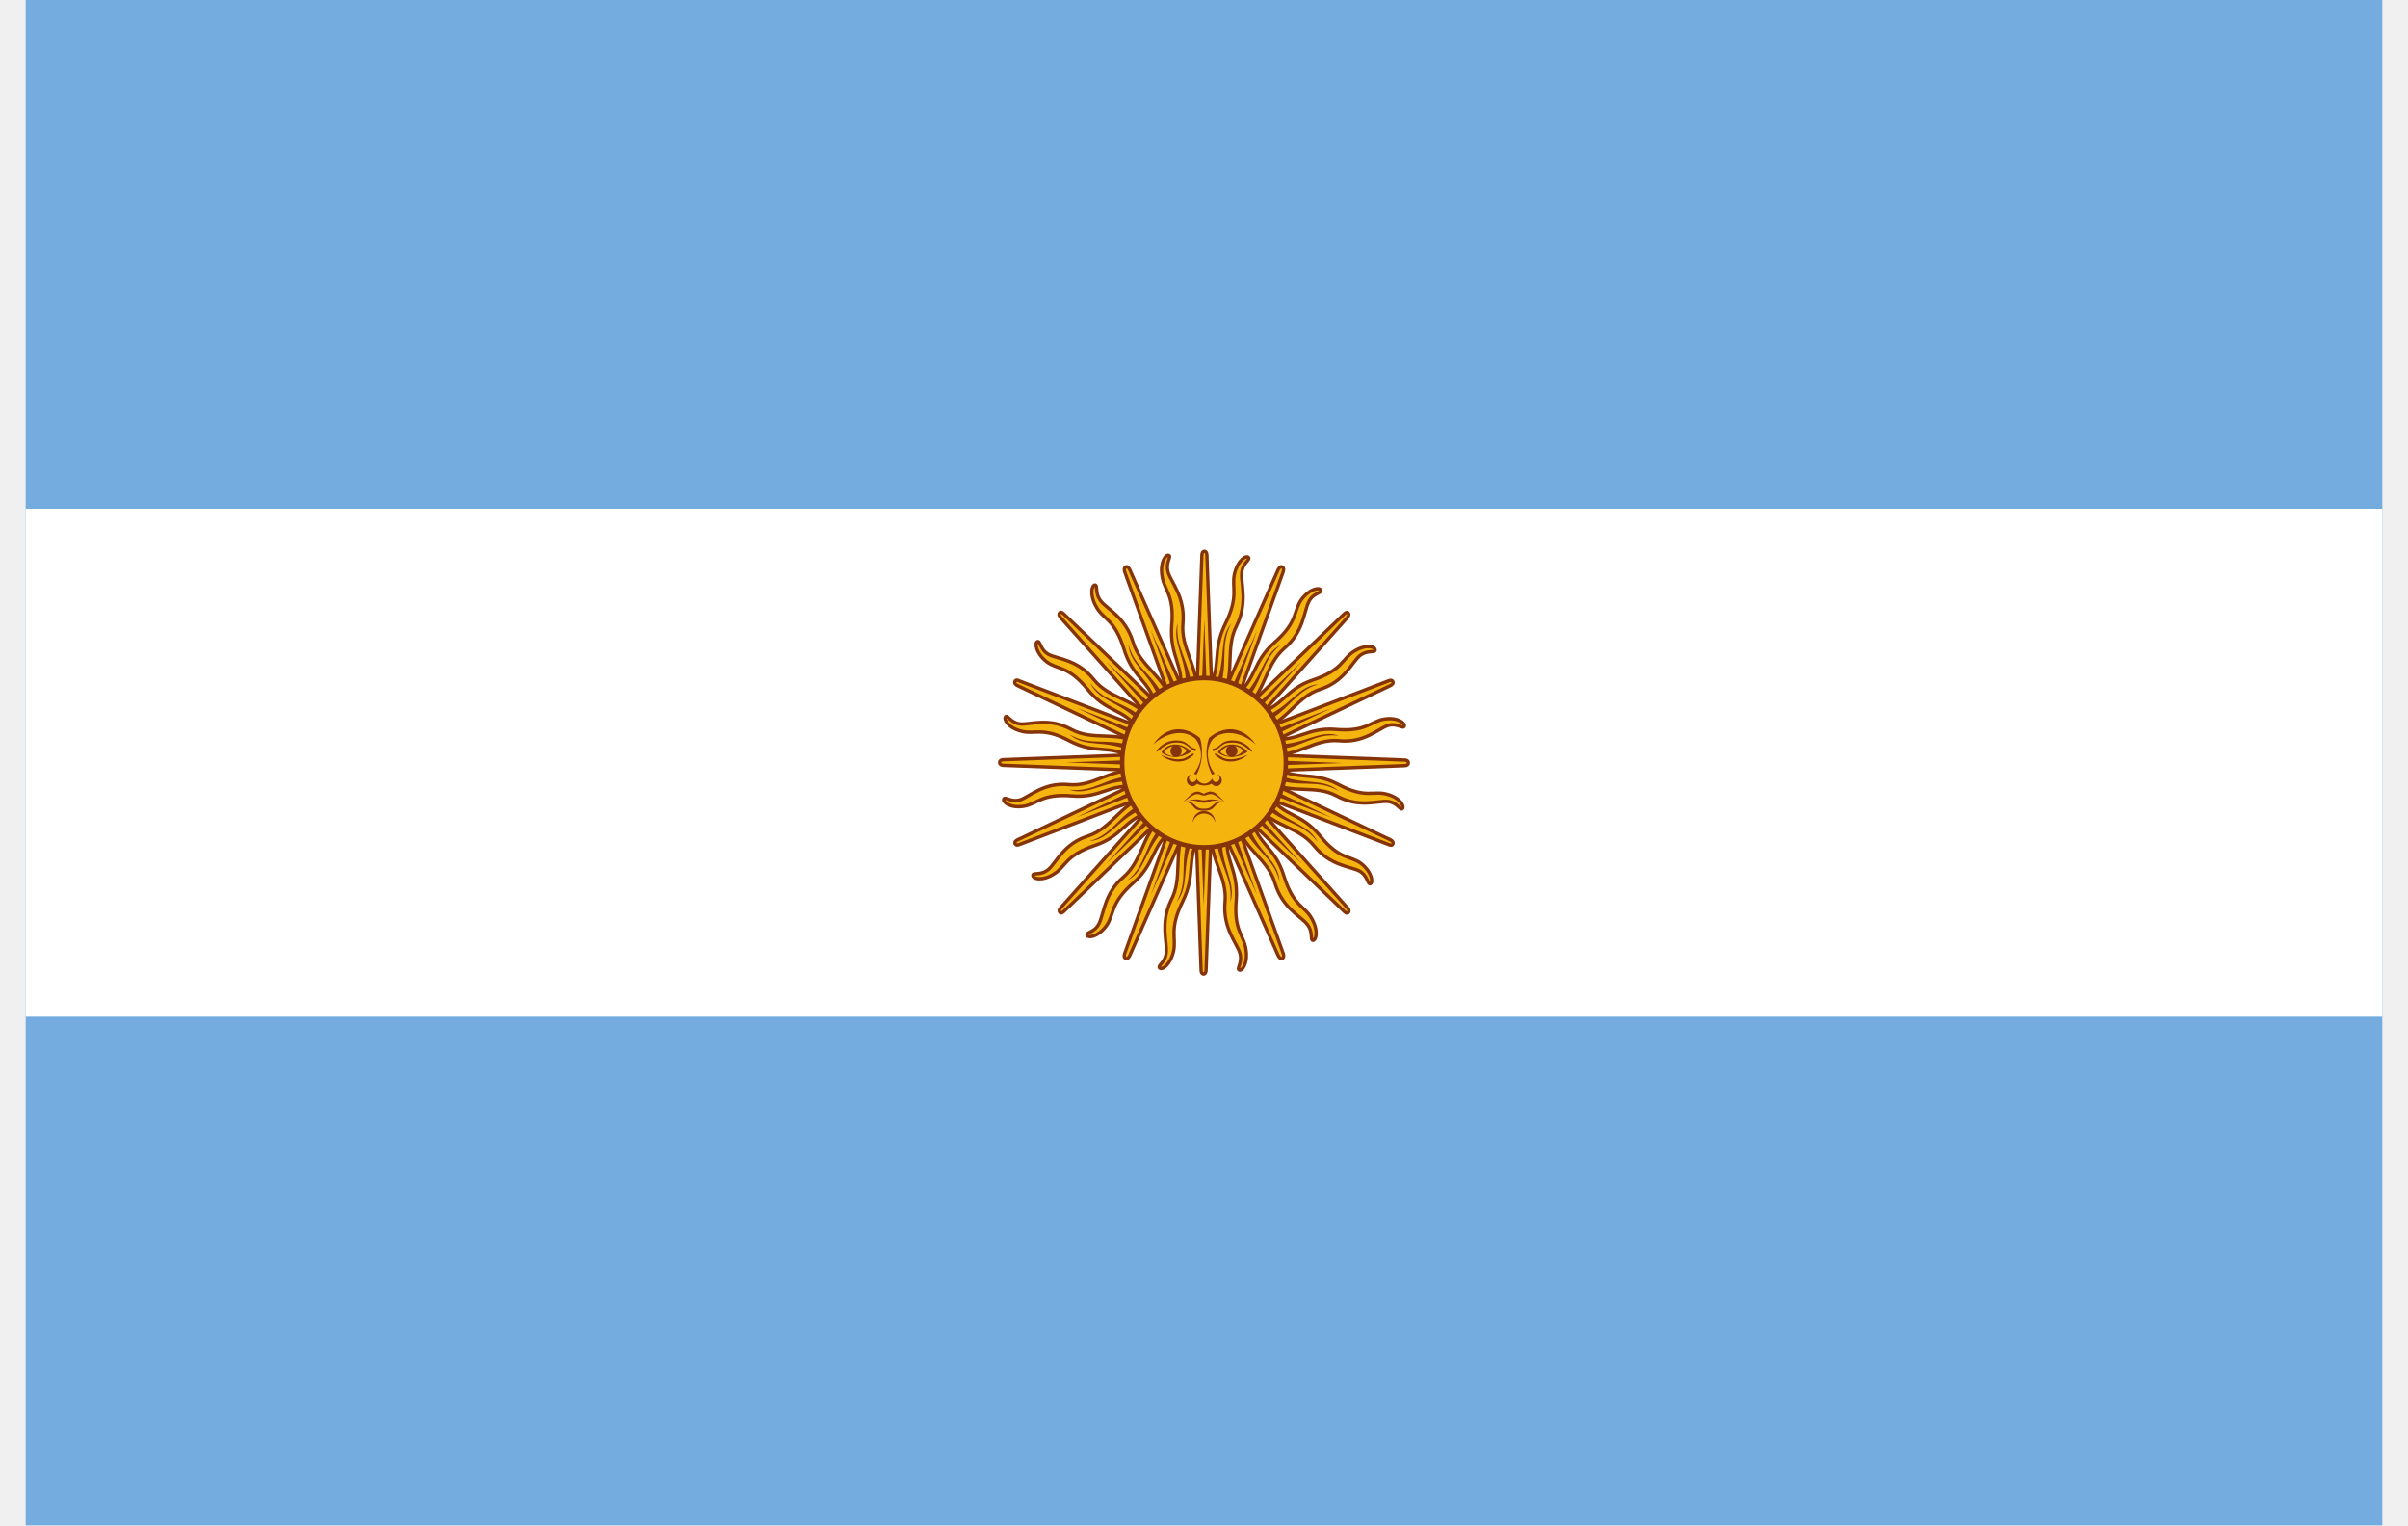
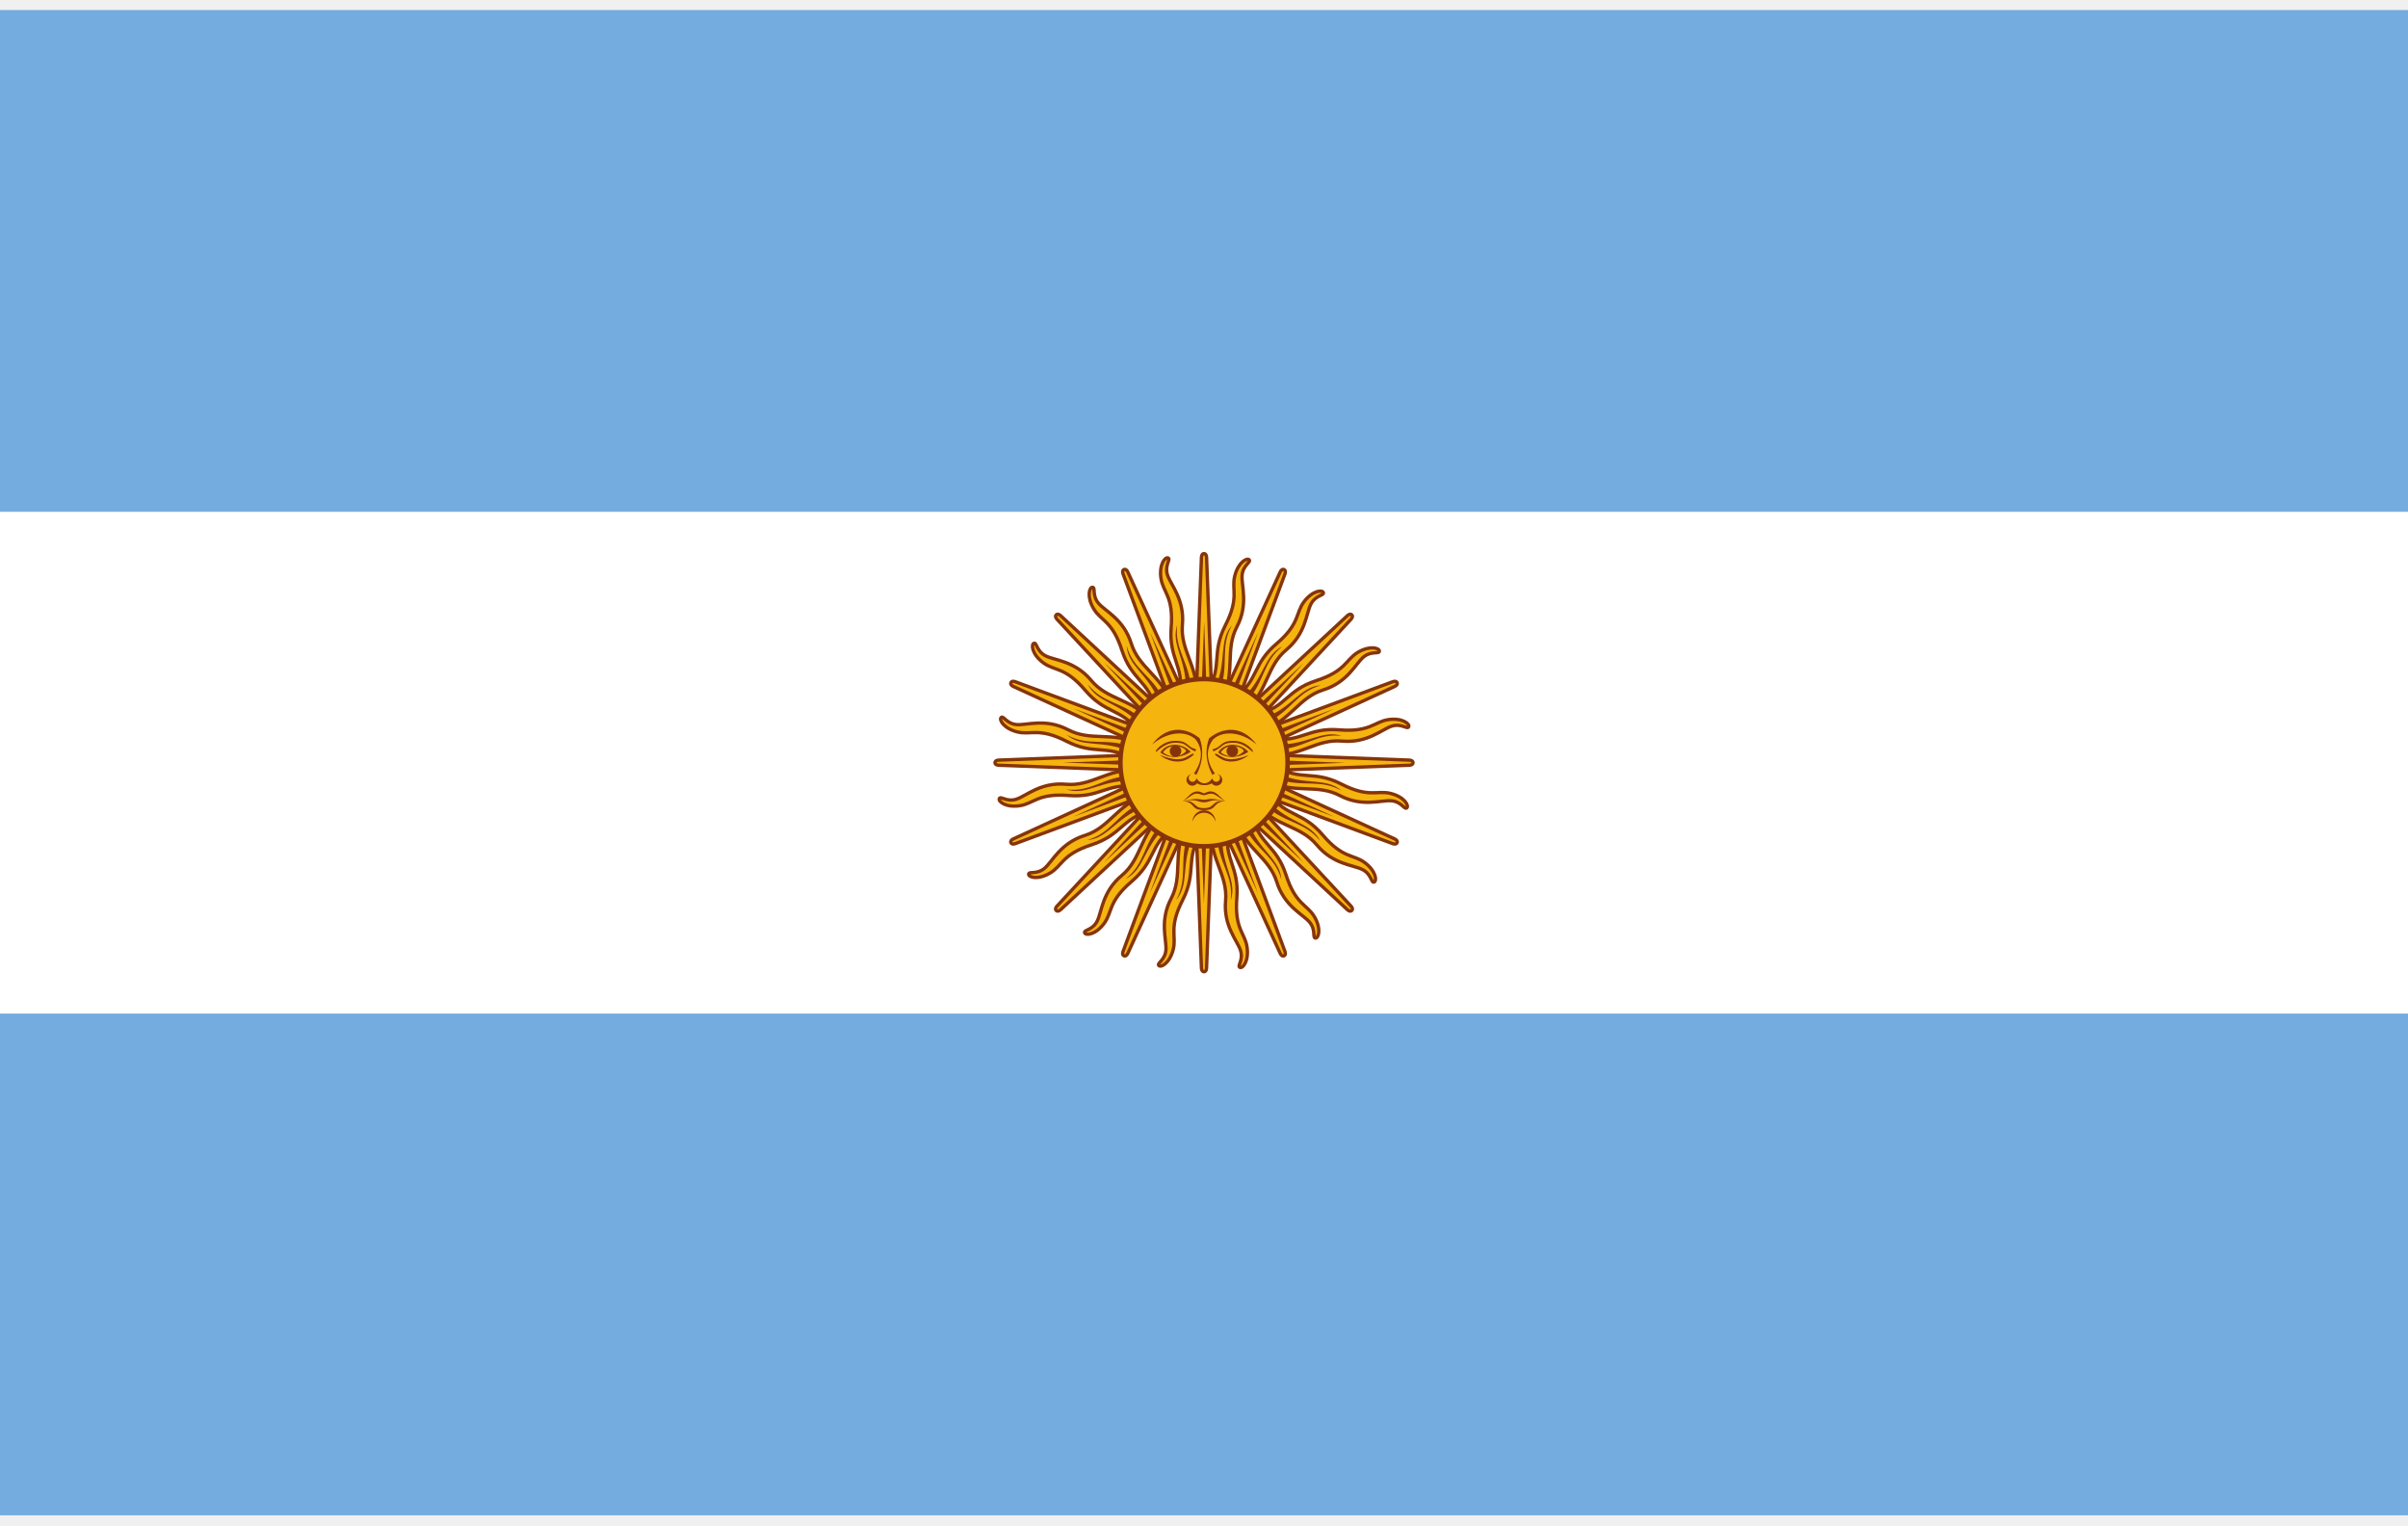
- <svg xmlns="http://www.w3.org/2000/svg" width="30" height="19">
-   <path d="M.32 0h29.36v19H.32Zm0 0" style="stroke:none;fill-rule:nonzero;fill:#74acdf;fill-opacity:1" />
-   <path d="M.32 6.336h29.36v6.328H.32Zm0 0" style="stroke:none;fill-rule:nonzero;fill:#fff;fill-opacity:1" />
-   <path d="m396.807 251.336 28.417 61.986s.639 1.234 1.384.823c.745-.309.32-1.542.32-1.542l-23.735-63.837m-.745 24.055c-.32 9.457 5.534 14.597 4.683 23.026-.745 8.43 3.938 13.158 5.002 16.447 1.064 3.29-1.17 5.243-.213 5.654.958.514 3.087-2.056 2.342-6.682-.639-4.728-4.257-6.065-3.3-16.344.745-10.28-4.257-12.747-2.98-22.101" style="fill-rule:nonzero;fill:#f6b40e;fill-opacity:1;stroke-width:1.112;stroke-linecap:butt;stroke-linejoin:miter;stroke:#85340a;stroke-opacity:1;stroke-miterlimit:4" transform="matrix(.0367 0 0 .038 .32 0)" />
-   <path d="m396.853 251.304 28.442 61.988s.472 1.14 1.258.814c.787-.326.315-1.466.315-1.466l-23.721-63.943m-.727 24.112c-.373 9.39 5.488 14.639 4.682 22.984-.629 8.494 3.954 13.16 4.996 16.512 1.102 3.215-1.1 5.129-.196 5.644 1.042.57 3.068-2.05 2.38-6.771-.748-4.586-4.23-6.037-3.404-16.282.825-10.244-4.13-12.753-2.912-22.048" style="fill-rule:nonzero;fill:#f6b40e;fill-opacity:1;stroke-width:1.112;stroke-linecap:butt;stroke-linejoin:miter;stroke:#85340a;stroke-opacity:1;stroke-miterlimit:4" transform="matrix(.0339 .01454 -.01405 .0351 4.948 -5.094)" />
-   <path d="m396.87 251.386 28.356 61.921s.572 1.173 1.316.865c.818-.236.397-1.56.397-1.56l-23.81-63.997m-.641 24.193c-.313 9.47 5.44 14.621 4.702 23.064-.811 8.37 3.838 13.17 4.89 16.48 1.127 3.235-1.126 5.196-.173 5.698 1.028.425 3.07-2.198 2.485-6.847-.733-4.646-4.333-5.989-3.488-16.283.844-10.293-4.29-12.718-2.945-22.06" style="fill-rule:nonzero;fill:#f6b40e;fill-opacity:1;stroke-width:1.112;stroke-linecap:butt;stroke-linejoin:miter;stroke:#85340a;stroke-opacity:1;stroke-miterlimit:4" transform="scale(.0367 .038)rotate(45 404.347 260.496)" />
-   <path d="m396.784 251.317 28.534 61.932s.488 1.239 1.302.885c.774-.256.19-1.534.19-1.534l-23.594-63.917m-.752 24.11c-.341 9.42 5.424 14.574 4.703 23.03-.816 8.417 3.905 13.137 4.976 16.461.976 3.285-1.182 5.27-.232 5.664 1.004.531 3.08-2.065 2.349-6.745-.637-4.642-4.191-5.999-3.348-16.363.858-10.128-4.244-12.587-2.925-21.948" style="fill-rule:nonzero;fill:#f6b40e;fill-opacity:1;stroke-width:1.112;stroke-linecap:butt;stroke-linejoin:miter;stroke:#85340a;stroke-opacity:1;stroke-miterlimit:4" transform="matrix(.01405 .0351 -.0339 .01454 17.859 -8.178)" />
-   <path d="M15.156 10.426c.02.347.207.5.172.812.078-.25-.117-.441-.105-.808m-.282-.903.72 1.621-.602-1.671" style="stroke:none;fill-rule:nonzero;fill:#85340a;fill-opacity:1" />
-   <path d="M14.805 10.418c-.114.324.004.539-.145.816.164-.195.055-.453.203-.785m.07-.945.063 1.777.066-1.777" style="stroke:none;fill-rule:nonzero;fill:#85340a;fill-opacity:1" />
-   <path d="M14.48 10.273c-.226.254-.195.5-.433.692.223-.113.215-.39.473-.645m.421-.843-.601 1.668.715-1.618" style="stroke:none;fill-rule:nonzero;fill:#85340a;fill-opacity:1" />
-   <path d="M14.23 10.008c-.296.144-.363.387-.656.469.254-.016.348-.278.68-.407m.7-.613-1.169 1.3 1.258-1.21" style="stroke:none;fill-rule:nonzero;fill:#85340a;fill-opacity:1" />
-   <path d="m396.813 251.277 28.475 62.05s.514 1.17 1.233.851c.823-.32.309-1.49.309-1.49l-23.643-63.965m-.72 24.053c-.411 9.473 5.448 14.688 4.729 23.096-.823 8.408 3.803 13.197 4.934 16.39 1.028 3.3-1.13 5.215-.206 5.748.926.425 3.084-2.13 2.365-6.812-.72-4.577-4.215-6.067-3.393-16.284s-4.214-12.665-2.98-22.138" style="fill-rule:nonzero;fill:#f6b40e;fill-opacity:1;stroke-width:1.112;stroke-linecap:butt;stroke-linejoin:miter;stroke:#85340a;stroke-opacity:1;stroke-miterlimit:4" transform="matrix(0 .038 -.0367 0 24.176 -5.7)" />
-   <path d="m396.866 251.298 28.346 61.987s.489 1.18 1.343.826c.855-.354.366-1.534.366-1.534l-23.787-63.875m-.686 24.13c-.35 9.362 5.512 14.652 4.754 23.03-.758 8.377 3.789 13.176 4.943 16.5 1.019 3.264-1.18 5.21-.23 5.624s3.04-2.065 2.333-6.726c-.612-4.7-4.194-6.097-3.328-16.362.77-10.227-4.237-12.646-3.004-22.027" style="fill-rule:nonzero;fill:#f6b40e;fill-opacity:1;stroke-width:1.112;stroke-linecap:butt;stroke-linejoin:miter;stroke:#85340a;stroke-opacity:1;stroke-miterlimit:4" transform="matrix(-.01405 .0351 -.0339 -.01454 29.095 -.907)" />
-   <path d="m396.843 251.35 28.512 61.948s.392 1.264 1.199.908c.807-.355.343-1.547.343-1.547l-23.741-64.01m-.69 24.17c-.279 9.461 5.43 14.589 4.69 23.006-.742 8.418 3.852 13.156 5.019 16.505 1.017 3.197-1.242 5.155-.27 5.689.894.46 3.067-2.165 2.469-6.834-.747-4.672-4.318-5.918-3.463-16.256.856-10.338-4.213-12.645-3.046-22.09" style="fill-rule:nonzero;fill:#f6b40e;fill-opacity:1;stroke-width:1.112;stroke-linecap:butt;stroke-linejoin:miter;stroke:#85340a;stroke-opacity:1;stroke-miterlimit:4" transform="scale(-.0367 -.038)rotate(-45 -607.9 976.179)" />
-   <path d="m396.794 251.342 28.513 61.88s.491 1.316 1.219.95c.826-.325.295-1.547.295-1.547l-23.615-63.968m-.789 24.152c-.334 9.43 5.565 14.656 4.758 23-.747 8.48 3.874 13.176 4.916 16.5 1.081 3.23-1.121 5.21-.177 5.713.983.408 3.048-2.075 2.36-6.81-.59-4.696-4.208-5.972-3.382-16.311.925-10.298-4.207-12.647-2.968-22.036" style="fill-rule:nonzero;fill:#f6b40e;fill-opacity:1;stroke-width:1.112;stroke-linecap:butt;stroke-linejoin:miter;stroke:#85340a;stroke-opacity:1;stroke-miterlimit:4" transform="matrix(-.0339 .01454 -.01405 -.0351 32.075 12.46)" />
-   <path d="M14.105 9.664c-.335.02-.48.211-.785.172.242.086.43-.117.782-.106m.87-.289-1.562.739 1.613-.621" style="stroke:none;fill-rule:nonzero;fill:#85340a;fill-opacity:1" />
-   <path d="M14.113 9.297c-.316-.117-.523.008-.789-.149.192.172.438.059.762.207m.91.079-1.715.062 1.715.066" style="stroke:none;fill-rule:nonzero;fill:#85340a;fill-opacity:1" />
-   <path d="M14.254 8.96c-.246-.23-.484-.198-.672-.452.113.238.383.23.625.496m.816.434-1.613-.622 1.567.739" style="stroke:none;fill-rule:nonzero;fill:#85340a;fill-opacity:1" />
-   <path d="M14.512 8.707c-.14-.312-.375-.379-.453-.684.015.262.27.36.39.704m.594.726-1.258-1.21 1.172 1.3" style="stroke:none;fill-rule:nonzero;fill:#85340a;fill-opacity:1" />
-   <path d="m396.807 251.336 28.417 61.986s.639 1.234 1.384.823c.745-.309.32-1.542.32-1.542l-23.735-63.837m-.745 24.055c-.32 9.457 5.534 14.597 4.683 23.026-.745 8.43 3.938 13.158 5.002 16.447 1.064 3.29-1.17 5.243-.213 5.654.958.514 3.087-2.056 2.342-6.682-.639-4.728-4.257-6.065-3.3-16.344.745-10.28-4.257-12.747-2.98-22.101" style="fill-rule:nonzero;fill:#f6b40e;fill-opacity:1;stroke-width:1.112;stroke-linecap:butt;stroke-linejoin:miter;stroke:#85340a;stroke-opacity:1;stroke-miterlimit:4" transform="matrix(-.0367 0 0 -.038 29.68 19)" />
-   <path d="m396.853 251.304 28.442 61.988s.472 1.14 1.258.814c.787-.326.315-1.466.315-1.466l-23.722-63.943m-.726 24.112c-.373 9.39 5.488 14.639 4.682 22.984-.629 8.494 3.954 13.16 4.996 16.512 1.102 3.215-1.1 5.129-.196 5.644 1.042.57 3.068-2.05 2.38-6.771-.748-4.586-4.23-6.037-3.404-16.282.825-10.244-4.13-12.753-2.912-22.048" style="fill-rule:nonzero;fill:#f6b40e;fill-opacity:1;stroke-width:1.112;stroke-linecap:butt;stroke-linejoin:miter;stroke:#85340a;stroke-opacity:1;stroke-miterlimit:4" transform="matrix(-.0339 -.01454 .01405 -.0351 25.052 24.094)" />
-   <path d="m396.87 251.386 28.356 61.921s.572 1.173 1.316.865c.818-.236.397-1.56.397-1.56l-23.81-63.997m-.641 24.193c-.313 9.47 5.44 14.621 4.702 23.064-.811 8.37 3.838 13.17 4.89 16.48 1.127 3.235-1.126 5.196-.173 5.698 1.028.425 3.07-2.198 2.485-6.847-.733-4.646-4.333-5.989-3.488-16.283.844-10.293-4.29-12.718-2.945-22.06" style="fill-rule:nonzero;fill:#f6b40e;fill-opacity:1;stroke-width:1.112;stroke-linecap:butt;stroke-linejoin:miter;stroke:#85340a;stroke-opacity:1;stroke-miterlimit:4" transform="scale(-.0367 -.038)rotate(45 599.205 -976.18)" />
-   <path d="m396.784 251.317 28.534 61.932s.488 1.239 1.302.885c.774-.256.19-1.534.19-1.534l-23.594-63.917m-.752 24.11c-.341 9.42 5.424 14.574 4.703 23.03-.816 8.417 3.905 13.138 4.976 16.461.976 3.285-1.182 5.27-.232 5.664 1.004.531 3.08-2.065 2.349-6.745-.637-4.642-4.191-5.999-3.348-16.363.858-10.128-4.244-12.587-2.925-21.948" style="fill-rule:nonzero;fill:#f6b40e;fill-opacity:1;stroke-width:1.112;stroke-linecap:butt;stroke-linejoin:miter;stroke:#85340a;stroke-opacity:1;stroke-miterlimit:4" transform="matrix(-.01405 -.0351 .0339 -.01454 12.141 27.178)" />
-   <path d="M14.844 8.574c-.02-.347-.207-.5-.172-.812-.078.25.117.441.105.808m.282.903-.72-1.621.602 1.671" style="stroke:none;fill-rule:nonzero;fill:#85340a;fill-opacity:1" />
-   <path d="M15.195 8.582c.114-.324-.004-.539.145-.816-.164.195-.055.453-.203.785m-.07.945-.063-1.777-.066 1.777" style="stroke:none;fill-rule:nonzero;fill:#85340a;fill-opacity:1" />
-   <path d="M15.52 8.727c.226-.254.195-.5.433-.692-.223.113-.215.39-.473.645m-.421.843.601-1.668-.715 1.618" style="stroke:none;fill-rule:nonzero;fill:#85340a;fill-opacity:1" />
-   <path d="M15.77 8.992c.296-.144.363-.387.656-.469-.254.016-.348.278-.68.407m-.7.613 1.169-1.3-1.258 1.21" style="stroke:none;fill-rule:nonzero;fill:#85340a;fill-opacity:1" />
-   <path d="m396.813 251.277 28.475 62.05s.514 1.17 1.233.851c.823-.32.309-1.49.309-1.49l-23.643-63.965m-.72 24.053c-.411 9.473 5.448 14.688 4.729 23.096-.823 8.408 3.803 13.197 4.934 16.39 1.028 3.3-1.13 5.215-.206 5.748.926.425 3.084-2.13 2.365-6.812-.72-4.577-4.215-6.067-3.393-16.284s-4.214-12.665-2.98-22.138" style="fill-rule:nonzero;fill:#f6b40e;fill-opacity:1;stroke-width:1.112;stroke-linecap:butt;stroke-linejoin:miter;stroke:#85340a;stroke-opacity:1;stroke-miterlimit:4" transform="matrix(0 -.038 .0367 0 5.824 24.7)" />
-   <path d="m396.866 251.298 28.346 61.987s.489 1.18 1.343.826c.855-.354.366-1.534.366-1.534l-23.787-63.875m-.686 24.13c-.35 9.362 5.512 14.652 4.754 23.03-.758 8.377 3.789 13.176 4.943 16.5 1.018 3.264-1.18 5.211-.23 5.624s3.04-2.065 2.333-6.726c-.612-4.7-4.194-6.096-3.328-16.362.77-10.227-4.237-12.646-3.004-22.027" style="fill-rule:nonzero;fill:#f6b40e;fill-opacity:1;stroke-width:1.112;stroke-linecap:butt;stroke-linejoin:miter;stroke:#85340a;stroke-opacity:1;stroke-miterlimit:4" transform="matrix(.01405 -.0351 .0339 .01454 .905 19.907)" />
-   <path d="m396.843 251.35 28.512 61.948s.392 1.264 1.199.908c.807-.355.343-1.547.343-1.547l-23.741-64.01m-.69 24.17c-.279 9.461 5.43 14.589 4.69 23.006-.742 8.418 3.852 13.156 5.019 16.505 1.017 3.197-1.242 5.155-.27 5.689.894.46 3.067-2.165 2.469-6.834-.747-4.672-4.318-5.918-3.463-16.256.856-10.338-4.213-12.645-3.046-22.09" style="fill-rule:nonzero;fill:#f6b40e;fill-opacity:1;stroke-width:1.112;stroke-linecap:butt;stroke-linejoin:miter;stroke:#85340a;stroke-opacity:1;stroke-miterlimit:4" transform="scale(.0367 .038)rotate(-45 404.347 239.503)" />
-   <path d="m396.794 251.342 28.513 61.88s.491 1.316 1.22.95c.825-.325.294-1.547.294-1.547l-23.615-63.968m-.788 24.152c-.335 9.43 5.564 14.656 4.757 23-.747 8.48 3.874 13.176 4.916 16.5 1.082 3.23-1.121 5.21-.177 5.713.983.407 3.048-2.075 2.36-6.81-.59-4.696-4.208-5.972-3.382-16.311.925-10.298-4.207-12.647-2.968-22.036" style="fill-rule:nonzero;fill:#f6b40e;fill-opacity:1;stroke-width:1.112;stroke-linecap:butt;stroke-linejoin:miter;stroke:#85340a;stroke-opacity:1;stroke-miterlimit:4" transform="matrix(.0339 -.01454 .01405 .0351 -2.075 6.54)" />
-   <path d="M15.895 9.336c.335-.02.48-.211.785-.172-.242-.086-.43.117-.782.106m-.87.289 1.562-.739-1.613.621" style="stroke:none;fill-rule:nonzero;fill:#85340a;fill-opacity:1" />
-   <path d="M15.887 9.703c.316.117.523-.008.789.149-.192-.172-.438-.059-.762-.207m-.91-.079 1.715-.062-1.715-.066" style="stroke:none;fill-rule:nonzero;fill:#85340a;fill-opacity:1" />
-   <path d="M15.746 10.04c.246.23.484.198.672.452-.113-.238-.383-.23-.625-.496m-.816-.434 1.613.622-1.567-.739" style="stroke:none;fill-rule:nonzero;fill:#85340a;fill-opacity:1" />
-   <path d="M15.488 10.293c.14.312.375.379.453.684-.015-.262-.27-.36-.39-.704m-.594-.726 1.258 1.21-1.172-1.3" style="stroke:none;fill-rule:nonzero;fill:#85340a;fill-opacity:1" />
-   <path d="M427.779 250c0-15.317-12.453-27.755-27.779-27.755S372.221 234.683 372.221 250s12.453 27.755 27.779 27.755 27.779-12.438 27.779-27.755Zm0 0" style="fill-rule:nonzero;fill:#f6b40e;fill-opacity:1;stroke-width:1.5;stroke-linecap:butt;stroke-linejoin:miter;stroke:#85340a;stroke-opacity:1;stroke-miterlimit:4" transform="matrix(.0367 0 0 .038 .32 0)" />
-   <path d="M15.348 9.273a.2.2 0 0 0-.176.098c.078.074.254.082.371-.008a.26.26 0 0 0-.195-.09m0 .02c.066-.004.129.027.136.062-.074.09-.203.082-.28.016a.16.16 0 0 1 .144-.078m0 0" style="stroke:none;fill-rule:nonzero;fill:#843511;fill-opacity:1" />
-   <path d="M15.363 9.223c-.105 0-.129.027-.175.066-.047.04-.07.031-.079.04-.007.007 0 .034.016.026a.6.6 0 0 0 .094-.066c.047-.039.094-.039.144-.039.137 0 .215.121.235.113.011-.008-.082-.14-.235-.14m0 0" style="stroke:none;fill-rule:nonzero;fill:#85340a;fill-opacity:1" />
-   <path d="M15.645 9.273c-.18-.164-.41-.187-.536-.066a.3.3 0 0 0-.058.137.4.4 0 0 0 .082.293.06.06 0 0 0-.031.015.57.57 0 0 1-.04-.46c.172-.149.41-.165.583.081m0 0" style="stroke:none;fill-rule:nonzero;fill:#85340a;fill-opacity:1" />
-   <path d="M15.418 9.355a.073.073 0 0 0-.07-.074.074.074 0 0 0-.075.074c0 .04.036.075.075.075.035 0 .07-.035.07-.075m0 0" style="stroke:none;fill-rule:nonzero;fill:#85340a;fill-opacity:1" />
-   <path d="M15.547 9.402c-.129.106-.266.098-.344.051-.078-.05-.078-.066-.062-.066.015 0 .03.015.093.05.067.032.157.032.313-.035M14.844 9.645a.075.075 0 0 0-.059.074c0 .039.035.074.074.074.02 0 .043-.016.055-.031.027.02.066.02.086.023h.012c.02-.004.054-.004.082-.023a.08.08 0 0 0 .058.031c.04 0 .07-.035.07-.074a.075.075 0 0 0-.058-.074.05.05 0 0 1 .031.046c0 .028-.02.051-.047.051-.023 0-.043-.023-.046-.047a.12.12 0 0 1-.098.067.12.12 0 0 1-.098-.067c0 .024-.02.047-.047.047s-.046-.023-.046-.05c0-.02.011-.04.03-.047M14.922 9.86c-.078 0-.11.074-.18.124.04-.015.067-.05.125-.078.055-.035.102.004.13.004H15c.031 0 .078-.039.133-.004.055.028.086.063.125.078-.07-.05-.102-.125-.18-.125a.2.2 0 0 0-.078.028h-.004a.2.2 0 0 0-.074-.028m0 0" style="stroke:none;fill-rule:nonzero;fill:#85340a;fill-opacity:1" />
-   <path d="M14.895 9.957c-.032.004-.07.008-.133.027.144-.035.172.016.234.016H15c.063 0 .094-.05.234-.016-.156-.05-.187-.015-.234-.015h-.004c-.027 0-.047-.012-.101-.012m0 0" style="stroke:none;fill-rule:nonzero;fill:#85340a;fill-opacity:1" />
-   <path d="M14.77 9.984h-.028c.164.016.082.114.254.114H15c.172 0 .094-.098.258-.114-.172-.015-.117.09-.258.09h-.004c-.129 0-.09-.094-.226-.09M15.14 10.246a.14.14 0 0 0-.14-.144.14.14 0 0 0-.14.144.146.146 0 0 1 .14-.113c.066 0 .125.047.14.113M14.367 9.273c.18-.164.406-.187.531-.066q.048.066.059.137.03.14-.082.293a.06.06 0 0 1 .031.015.6.6 0 0 0 .063-.37c0-.032-.012-.06-.02-.09-.176-.149-.41-.165-.582.081m0 0" style="stroke:none;fill-rule:nonzero;fill:#85340a;fill-opacity:1" />
-   <path d="M14.648 9.223c.102 0 .125.027.172.066s.07.031.078.04c.008.007 0 .034-.015.026a.6.6 0 0 1-.094-.066c-.047-.039-.094-.039-.14-.039-.141 0-.22.121-.239.113-.012-.008.082-.14.238-.14m0 0" style="stroke:none;fill-rule:nonzero;fill:#85340a;fill-opacity:1" />
-   <path d="M14.645 9.273a.2.2 0 0 0-.176.098c.078.074.254.082.37-.008a.27.27 0 0 0-.194-.09m-.004.02c.066-.004.132.027.14.062-.078.09-.203.082-.281.016a.16.16 0 0 1 .14-.078m0 0" style="stroke:none;fill-rule:nonzero;fill:#843511;fill-opacity:1" />
-   <path d="M14.723 9.355c0-.043-.032-.074-.07-.074-.04 0-.071.031-.071.074 0 .04.031.075.07.075s.07-.035.07-.075m0 0" style="stroke:none;fill-rule:nonzero;fill:#85340a;fill-opacity:1" />
-   <path d="M14.457 9.402c.137.106.27.098.348.051.078-.05.078-.066.062-.066-.015 0-.031.015-.094.05-.062.032-.156.032-.316-.035m0 0" style="stroke:none;fill-rule:nonzero;fill:#85340a;fill-opacity:1" />
+ <svg xmlns="http://www.w3.org/2000/svg" xmlns:xlink="http://www.w3.org/1999/xlink" width="30" height="19" viewBox="0 0 800 500">
+   <rect width="800" fill="#74acdf" height="500" />
+   <rect y="166.67" width="800" fill="#fff" height="166.67" />
+   <g id="rays">
+     <path id="ray1" stroke-width="1.112" stroke="#85340a" fill="#f6b40e" d="m396.84 251.31l28.454 61.992s0.49 1.185 1.28 0.859c0.79-0.327 0.299-1.512 0.299-1.512l-23.715-63.956m-0.68 24.12c-0.346 9.428 5.453 14.613 4.694 23.032-0.757 8.42 3.867 13.18 4.94 16.454 1.073 3.274-1.16 5.232-0.198 5.698 0.963 0.466 3.07-2.121 2.383-6.776-0.687-4.655-4.22-6.037-3.39-16.32 0.83-10.283-4.206-12.678-2.98-22.058" />
+     <use xlink:href="#ray1" transform="rotate(22.5 400,250)" />
+     <use xlink:href="#ray1" transform="rotate(45 400,250)" />
+     <use xlink:href="#ray1" transform="rotate(67.5 400,250)" />
+     <path id="ray2" fill="#85340a" d="m404.31 274.41c0.453 9.054 5.587 13.063 4.579 21.314 2.213-6.525-3.123-11.583-2.82-21.22m-7.649-23.757l19.487 42.577-16.329-43.887" />
+     <use xlink:href="#ray2" transform="rotate(22.5 400,250)" />
+     <use xlink:href="#ray2" transform="rotate(45 400,250)" />
+     <use xlink:href="#ray2" transform="rotate(67.5 400,250)" />
+   </g>
+   <use xlink:href="#rays" transform="rotate(90 400,250)" />
+   <use xlink:href="#rays" transform="rotate(180 400,250)" />
+   <use xlink:href="#rays" transform="rotate(270 400,250)" />
+   <circle r="27.778" stroke="#85340a" cy="250" cx="400" stroke-width="1.5" fill="#f6b40e" />
+   <path id="loweyecontour" fill="#843511" d="m409.47 244.06c-1.897 0-3.713 0.822-4.781 2.531 2.137 1.923 6.856 2.132 10.062-0.219-1.388-1.495-3.385-2.312-5.281-2.312zm-0.031 0.438c1.846-0.034 3.572 0.814 3.812 1.656-2.137 2.35-5.551 2.146-7.688 0.438 0.935-1.496 2.439-2.068 3.875-2.094z" />
+   <use xlink:href="#uppalpebra" transform="matrix(-1 0 0 1 800.25 0)" />
+   <use xlink:href="#eyebrow_nose" transform="matrix(-1 0 0 1 800.25 0)" />
+   <use xlink:href="#pupil" transform="translate(18.862)" />
+   <use xlink:href="#lowpalpebra" transform="matrix(-1 0 0 1 800.25 0)" />
+   <path d="m395.75 253.84c-0.913 0.167-1.562 0.977-1.562 1.906 0 1.061 0.877 1.906 1.938 1.906 0.627 0 1.202-0.297 1.562-0.812 0.74 0.556 1.765 0.615 2.312 0.625 0.084 0.002 0.193 0 0.25 0 0.548-0.01 1.573-0.069 2.312-0.625 0.36 0.516 0.936 0.812 1.562 0.812 1.06 0 1.938-0.845 1.938-1.906 0-0.929-0.649-1.74-1.562-1.906 0.513 0.181 0.844 0.676 0.844 1.219 0 0.707-0.571 1.281-1.281 1.281-0.68 0-1.241-0.54-1.281-1.219-0.209 0.416-1.034 1.655-2.656 1.719-1.622-0.064-2.448-1.302-2.656-1.719-0.04 0.679-0.601 1.219-1.281 1.219-0.71 0-1.281-0.574-1.281-1.281 0-0.542 0.331-1.038 0.844-1.219z" fill="#85340a" />
+   <path d="m397.84 259.53c-2.138 0-2.983 1.937-4.906 3.219 1.069-0.426 1.91-1.269 3.406-2.125 1.496-0.854 2.772 0.188 3.625 0.188h0.031c0.853 0 2.129-1.042 3.625-0.188 1.497 0.856 2.369 1.699 3.438 2.125-1.923-1.282-2.8-3.219-4.938-3.219-0.427 0-1.272 0.231-2.125 0.656h-0.031c-0.853-0.426-1.698-0.656-2.125-0.656z" fill="#85340a" />
+   <path d="m397.12 262.06c-0.844 0.037-1.96 0.207-3.562 0.688 3.847-0.854 4.696 0.438 6.406 0.438h0.031c1.71 0 2.559-1.292 6.406-0.438-4.274-1.282-5.124-0.438-6.406-0.438h-0.031c-0.801 0-1.437-0.312-2.844-0.25z" fill="#85340a" />
+   <path d="m393.75 262.72c-0.248 0.003-0.519 0.005-0.812 0.031 4.488 0.428 2.331 3 7.031 3h0.031c4.701 0 2.575-2.572 7.062-3-4.701-0.427-3.215 2.344-7.062 2.344h-0.031c-3.607 0-2.496-2.421-6.219-2.375z" fill="#85340a" />
+   <path d="m403.85 269.66c0-2.123-1.723-3.846-3.846-3.846-2.123 0-3.846 1.723-3.846 3.846 0.423-1.781 2.017-3.039 3.846-3.039 1.833 0 3.424 1.259 3.846 3.039v0 0z" fill="#85340a" />
+   <path id="eyebrow_nose" fill="#85340a" d="m382.73 244.02c4.915-4.273 11.11-4.915 14.53-1.709 0.837 1.121 1.373 2.319 1.593 3.57 0.43 2.433-0.33 5.062-2.237 7.756 0.215-0.001 0.643 0.212 0.857 0.427 1.697-3.244 2.297-6.576 1.74-9.745-0.146-0.828-0.373-1.643-0.67-2.436-4.701-3.845-11.11-4.273-15.811 2.138z" />
+   <path id="uppalpebra" fill="#85340a" d="m390.42 242.74c2.777 0 3.419 0.642 4.701 1.71 1.283 1.068 1.923 0.854 2.137 1.068 0.212 0.214 0 0.854-0.427 0.64s-1.283-0.64-2.563-1.709c-1.283-1.07-2.563-1.068-3.846-1.068-3.846 0-5.983 3.205-6.409 2.991-0.427-0.214 2.137-3.632 6.409-3.632z" />
+   <use xlink:href="#loweyecontour" transform="translate(-19.181)" />
+   <circle id="pupil" cy="246.15" cx="390.54" r="1.923" fill="#85340a" />
+   <path id="lowpalpebra" fill="#85340a" d="m385.29 247.44c3.633 2.778 7.265 2.564 9.402 1.282 2.137-1.282 2.137-1.709 1.71-1.709-0.427 0-0.853 0.427-2.563 1.281-1.71 0.856-4.273 0.856-8.546-0.854z" />
</svg>
